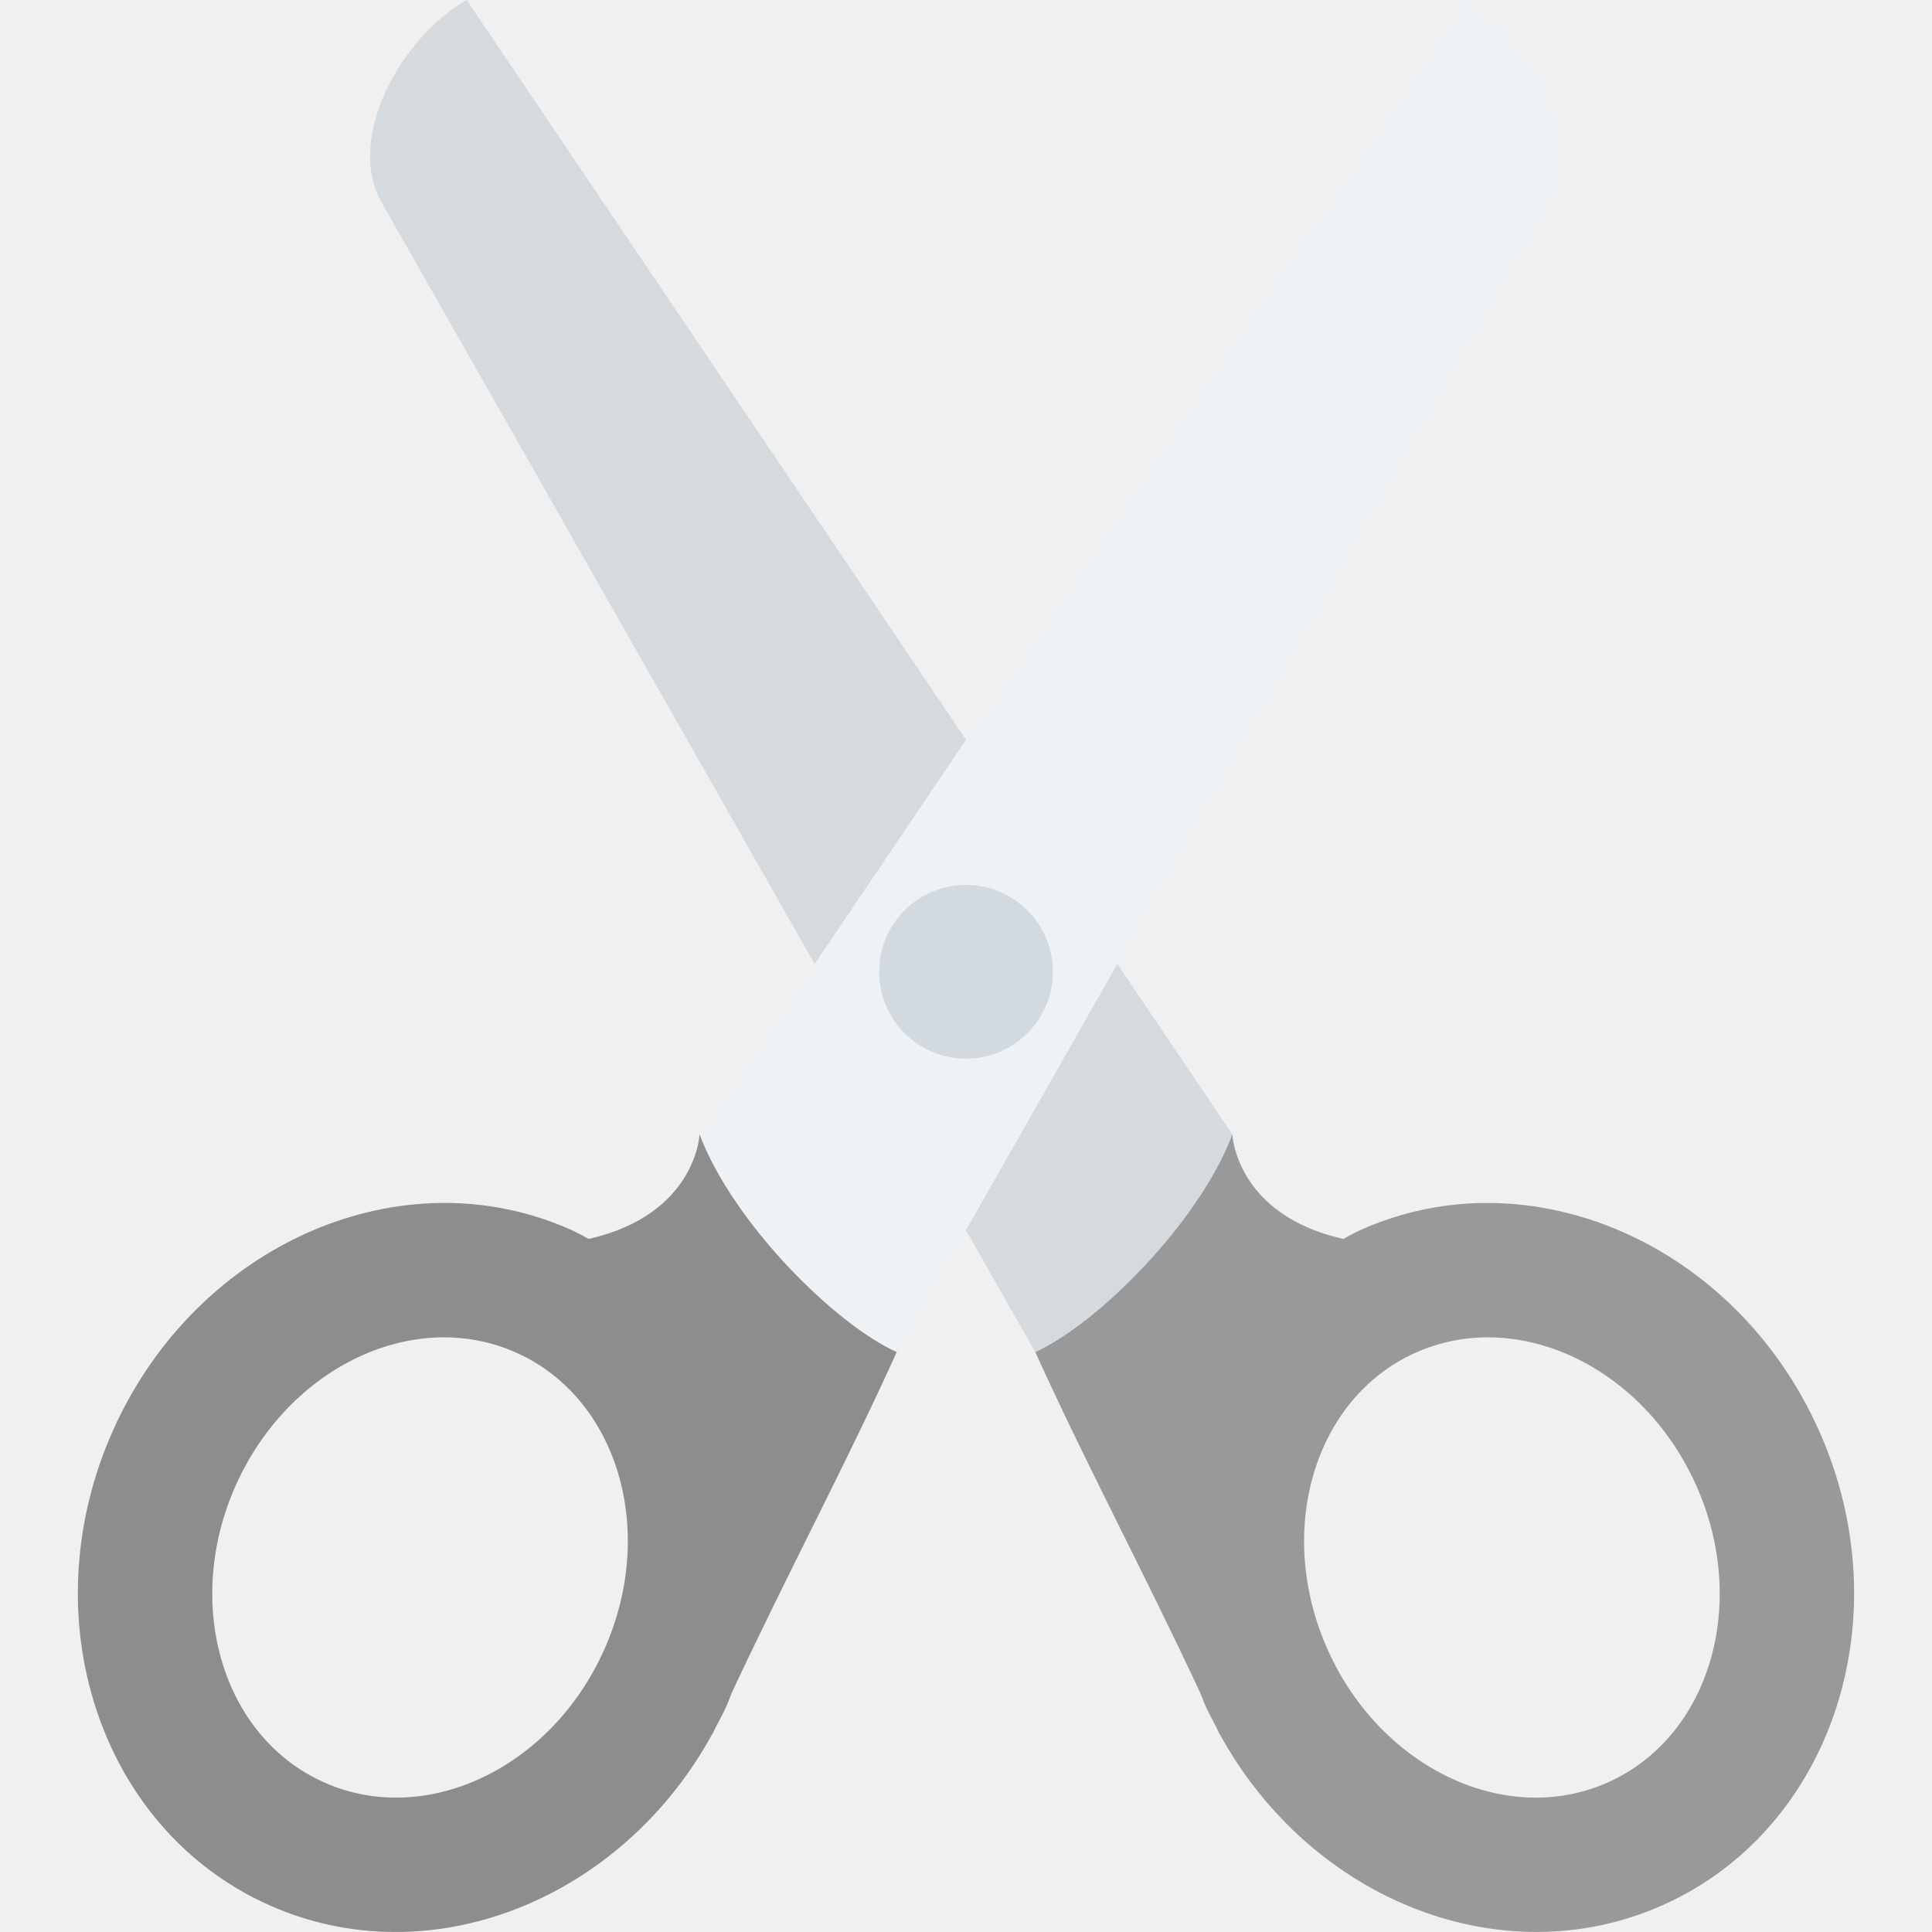
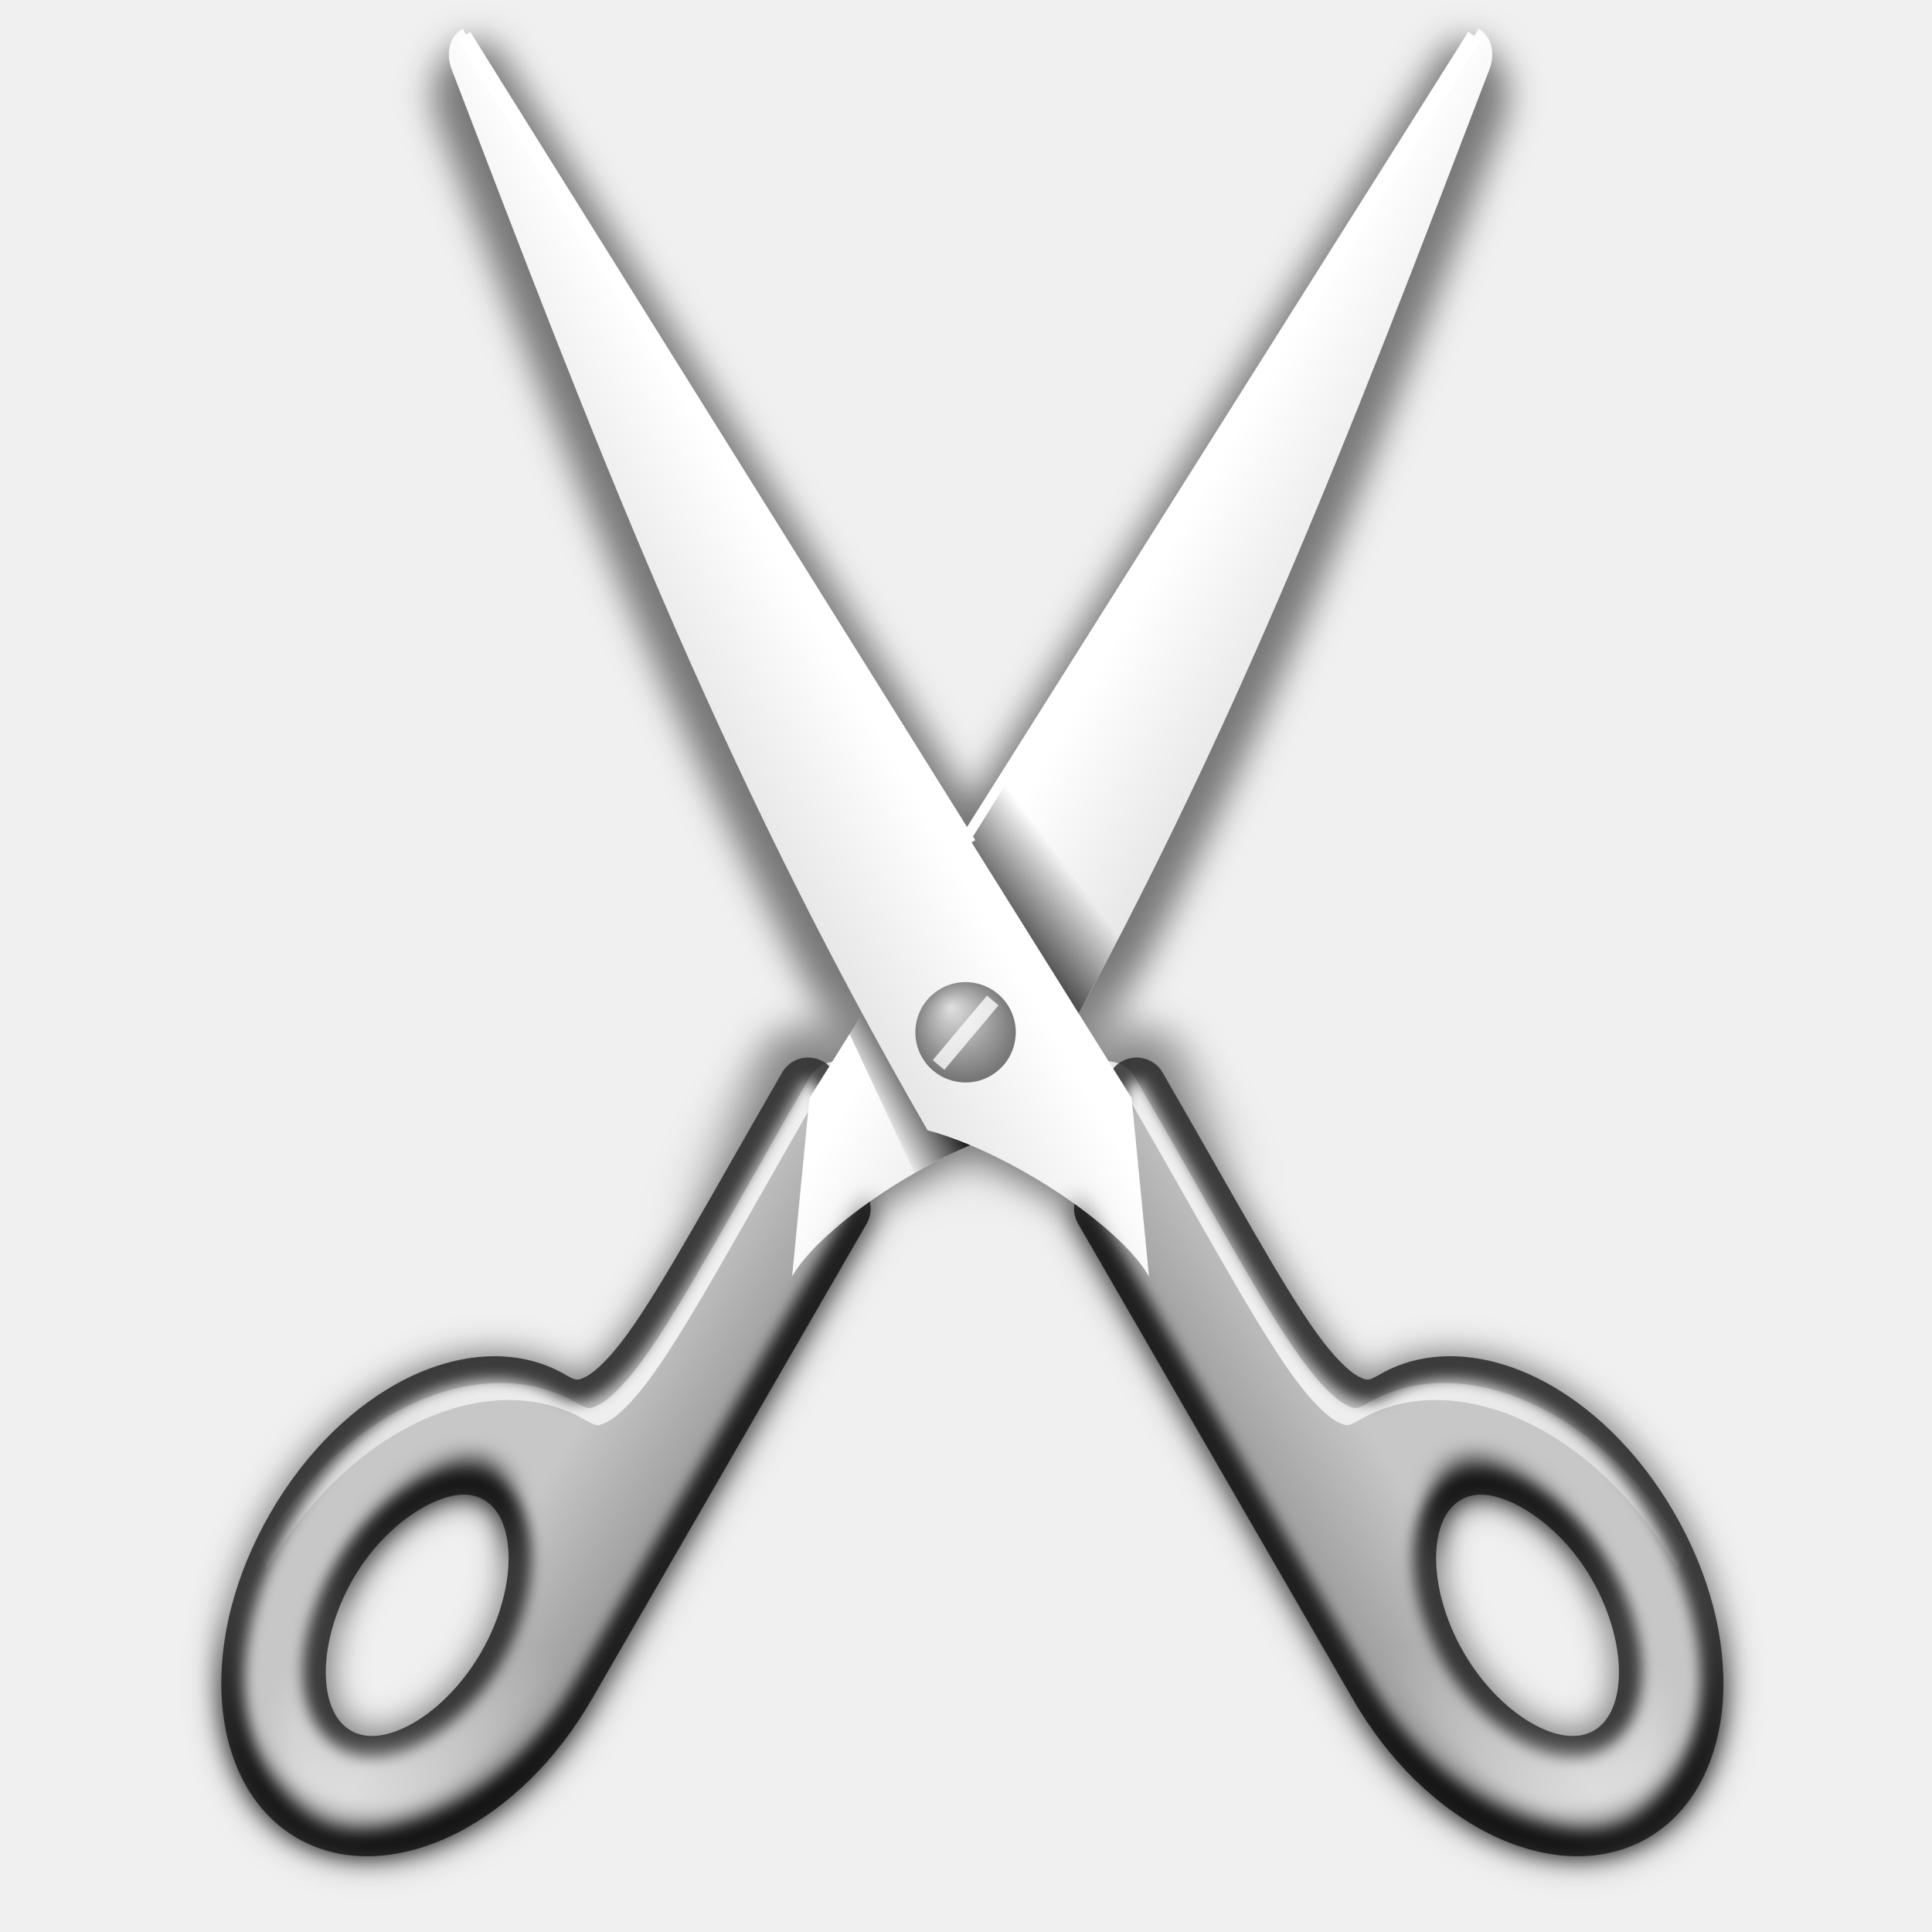
- <svg xmlns="http://www.w3.org/2000/svg" viewBox="0 0 64 64" id="Scissors--Streamline-Twemoji" height="64" width="64" version="1.1" xml:space="preserve">
-   <defs id="defs5" />
-   <path fill="#dd2e44" d="m 34.199,44.575 c 1.695,3.772 3.691,7.492 5.575,11.534 0.052,0.125 0.094,0.254 0.151,0.38 0.118,0.262 0.252,0.51 0.383,0.761 l 0.096,0.204 0.004,-0.005 c 3.018,5.509 9.384,8.037 14.695,5.651 5.612,-2.519 7.915,-9.566 5.141,-15.738 -2.773,-6.174 -9.57,-9.133 -15.182,-6.613 -0.195,0.087 -0.378,0.193 -0.564,0.293 -3.565,-0.807 -3.674,-3.458 -3.674,-3.458 0,0 -8.508,2.802 -6.625,6.992 z m 21.981,4.61 c 1.765,3.93 0.464,8.341 -2.902,9.852 -3.364,1.515 -7.525,-0.446 -9.29,-4.374 -1.765,-3.928 -0.466,-8.339 2.898,-9.85 3.368,-1.513 7.53,0.444 9.293,4.372 z" stroke-width="1.814" id="path1" style="fill:#999999;fill-opacity:1" />
-   <path fill="#99aab5" d="M 15.458,2.935605e-7 C 13.315,1.211 11.428,4.558 12.641,6.703 L 34.295,44.789 c 2.032,-0.914 5.413,-4.262 6.53,-7.208 z" stroke-width="1.814" id="path2" style="fill:#d4dade;fill-opacity:1" />
-   <path fill="#dd2e44" d="M 8.895,63.101 C 14.205,65.487 20.572,62.959 23.59,57.45 l 0.005,0.006 0.098,-0.206 c 0.131,-0.249 0.267,-0.497 0.383,-0.759 0.055,-0.125 0.098,-0.253 0.149,-0.38 1.885,-4.042 3.882,-7.762 5.575,-11.534 1.881,-4.19 -6.627,-6.994 -6.627,-6.994 0,0 -0.109,2.651 -3.672,3.458 -0.188,-0.1 -0.368,-0.204 -0.566,-0.293 C 13.326,38.228 6.531,41.187 3.754,47.361 0.981,53.533 3.284,60.581 8.895,63.101 Z M 7.819,49.185 c 1.767,-3.928 5.925,-5.885 9.293,-4.372 3.364,1.511 4.663,5.922 2.896,9.85 -1.761,3.928 -5.922,5.887 -9.288,4.374 C 7.354,57.526 6.055,53.115 7.819,49.185 Z" stroke-width="1.814" id="path3" style="fill:#8d8d8d;fill-opacity:1" />
-   <path fill="#ccd6dd" d="M 48.541,2.935605e-7 C 50.684,1.211 52.571,4.558 51.358,6.703 L 29.704,44.789 c -2.032,-0.914 -5.413,-4.262 -6.53,-7.208 z" stroke-width="1.814" id="path4" style="fill:#eff2f5;fill-opacity:1" />
-   <path fill="#99aab5" d="m 29.121,32.192 c 0,-1.59 1.292,-2.878 2.878,-2.878 1.59,0 2.878,1.288 2.878,2.878 0,1.59 -1.288,2.878 -2.878,2.878 -1.588,0 -2.878,-1.288 -2.878,-2.878 z" stroke-width="1.814" id="path5" style="fill:#d3dadf;fill-opacity:1" />
+ <svg xmlns="http://www.w3.org/2000/svg" xmlns:xlink="http://www.w3.org/1999/xlink" width="128" height="128" id="svg2" version="1.0" xml:space="preserve">
+   <defs id="defs4">
+     <linearGradient id="linearGradient6">
+       <stop style="stop-color:#c7c7c7;stop-opacity:1;" offset="0" id="stop5" />
+       <stop style="stop-color:#999999;stop-opacity:1;" offset="1" id="stop6" />
+     </linearGradient>
+     <linearGradient id="linearGradient4">
+       <stop style="stop-color:#c7c7c7;stop-opacity:1;" offset="0" id="stop3" />
+       <stop style="stop-color:#999999;stop-opacity:1;" offset="1" id="stop4" />
+     </linearGradient>
+     <linearGradient id="linearGradient4792">
+       <stop style="stop-color:#000000;stop-opacity:1;" offset="0" id="stop4794" />
+       <stop style="stop-color:#000000;stop-opacity:0;" offset="1" id="stop4796" />
+     </linearGradient>
+     <linearGradient id="linearGradient4758">
+       <stop style="stop-color:#ffffff;stop-opacity:1;" offset="0" id="stop4760" />
+       <stop style="stop-color:#ffffff;stop-opacity:0;" offset="1" id="stop4762" />
+     </linearGradient>
+     <linearGradient id="linearGradient4722">
+       <stop style="stop-color:#dfdfdf;stop-opacity:1" offset="0" id="stop4724" />
+       <stop style="stop-color:#606060;stop-opacity:1" offset="1" id="stop4726" />
+     </linearGradient>
+     <linearGradient id="linearGradient4635">
+       <stop style="stop-color:#ffffff;stop-opacity:1;" offset="0" id="stop4637" />
+       <stop style="stop-color:#ffffff;stop-opacity:0;" offset="1" id="stop4639" />
+     </linearGradient>
+     <linearGradient id="linearGradient4618">
+       <stop style="stop-color:#ffffff;stop-opacity:1;" offset="0" id="stop4620" />
+       <stop style="stop-color:#ffffff;stop-opacity:0;" offset="1" id="stop4622" />
+     </linearGradient>
+     <linearGradient id="linearGradient4488">
+       <stop style="stop-color:#ffffff;stop-opacity:1;" offset="0" id="stop4490" />
+       <stop style="stop-color:#ffffff;stop-opacity:0;" offset="1" id="stop4492" />
+     </linearGradient>
+     <linearGradient id="linearGradient4445">
+       <stop style="stop-color:#606060;stop-opacity:1" offset="0" id="stop4447" />
+       <stop style="stop-color:#343434;stop-opacity:1" offset="1" id="stop4449" />
+     </linearGradient>
+     <linearGradient id="linearGradient4253">
+       <stop style="stop-color:#000000;stop-opacity:1;" offset="0" id="stop4255" />
+       <stop style="stop-color:#000000;stop-opacity:0;" offset="1" id="stop4257" />
+     </linearGradient>
+     <linearGradient id="linearGradient3792">
+       <stop id="stop3794" offset="0" style="stop-color:#ffffff;stop-opacity:1" />
+       <stop id="stop3796" offset="1" style="stop-color:#e7e7e7;stop-opacity:1" />
+     </linearGradient>
+     <linearGradient id="linearGradient3631">
+       <stop style="stop-color:#000000;stop-opacity:1;" offset="0" id="stop3633" />
+       <stop style="stop-color:#000000;stop-opacity:0;" offset="1" id="stop3635" />
+     </linearGradient>
+     <linearGradient id="linearGradient3475">
+       <stop style="stop-color:#eeeeee;stop-opacity:1;" offset="0" id="stop3477" />
+       <stop style="stop-color:#cbcbcb;stop-opacity:1" offset="1" id="stop3479" />
+     </linearGradient>
+     <linearGradient id="linearGradient3467">
+       <stop style="stop-color:#e8e8e8;stop-opacity:1" offset="0" id="stop3469" />
+       <stop style="stop-color:#888888;stop-opacity:0.537" offset="1" id="stop3471" />
+     </linearGradient>
+     <linearGradient id="linearGradient3176">
+       <stop id="stop3178" offset="0" style="stop-color:#323232;stop-opacity:1;" />
+       <stop id="stop3180" offset="1" style="stop-color:#000000;stop-opacity:1" />
+     </linearGradient>
+     <linearGradient xlink:href="#linearGradient3176" id="linearGradient3516" gradientUnits="userSpaceOnUse" gradientTransform="matrix(0.7547529,-0.4357568,0.4357568,0.7547529,-12.31564,39.88044)" x1="63.246" y1="107.239" x2="58.32" y2="107.511" />
+     <linearGradient xlink:href="#linearGradient3176" id="linearGradient3518" gradientUnits="userSpaceOnUse" gradientTransform="matrix(0.7547529,-0.4357568,0.4357568,0.7547529,-12.31564,39.00893)" x1="69.501" y1="109.568" x2="56.484" y2="117.85" />
+     <linearGradient xlink:href="#linearGradient3176" id="linearGradient3520" gradientUnits="userSpaceOnUse" gradientTransform="translate(-0.5000017,0.8660252)" x1="63.246" y1="107.239" x2="58.32" y2="107.511" />
+     <linearGradient xlink:href="#linearGradient3176" id="linearGradient3522" gradientUnits="userSpaceOnUse" x1="69.501" y1="109.568" x2="56.484" y2="117.85" />
+     <linearGradient xlink:href="#linearGradient3475" id="linearGradient3524" gradientUnits="userSpaceOnUse" x1="62.646" y1="53.751" x2="52.067" y2="53.751" />
+     <linearGradient xlink:href="#linearGradient3176" id="linearGradient3526" gradientUnits="userSpaceOnUse" gradientTransform="translate(-0.5000017,0.8660252)" x1="63.246" y1="107.239" x2="58.32" y2="107.511" />
+     <linearGradient xlink:href="#linearGradient3467" id="linearGradient3530" gradientUnits="userSpaceOnUse" x1="63.554" y1="16.057" x2="63.554" y2="63.136" />
+     <linearGradient xlink:href="#linearGradient3467" id="linearGradient3609" gradientUnits="userSpaceOnUse" x1="63.554" y1="16.057" x2="63.554" y2="63.136" gradientTransform="matrix(0.8715135,3.655296e-8,-3.655296e-8,0.8715135,8.247691,8.479598)" />
+     <linearGradient xlink:href="#linearGradient3176" id="linearGradient3614" gradientUnits="userSpaceOnUse" gradientTransform="matrix(0.7547529,-0.4357568,0.4357568,0.7547529,-12.31564,39.88044)" x1="63.246" y1="107.239" x2="58.32" y2="107.511" />
+     <linearGradient xlink:href="#linearGradient3792" id="linearGradient3617" gradientUnits="userSpaceOnUse" x1="62.646" y1="53.751" x2="52.067" y2="53.751" gradientTransform="matrix(0.8513047,-0.4911732,0.4915009,0.850737,-22.13828,32.36393)" />
+     <linearGradient xlink:href="#linearGradient3176" id="linearGradient3625" gradientUnits="userSpaceOnUse" gradientTransform="matrix(0.7547529,-0.4357568,0.4357568,0.7547529,-12.31564,39.88044)" x1="63.246" y1="107.239" x2="58.32" y2="107.511" />
+     <linearGradient xlink:href="#linearGradient3176" id="linearGradient3627" gradientUnits="userSpaceOnUse" gradientTransform="matrix(0.7547529,-0.4357568,0.4357568,0.7547529,-12.31564,39.00893)" x1="69.501" y1="109.568" x2="56.484" y2="117.85" />
+     <linearGradient xlink:href="#linearGradient3631" id="linearGradient3637" x1="61.912" y1="72.457" x2="59.719" y2="73.71" gradientUnits="userSpaceOnUse" gradientTransform="matrix(1.854143,0,0,1.852906,-52.13864,-62.02577)" />
+     <linearGradient xlink:href="#linearGradient3631" id="linearGradient3641" gradientUnits="userSpaceOnUse" gradientTransform="matrix(-5.004989,0.680543,-0.6885831,-4.946551,418.0889,395.1562)" x1="61.912" y1="72.457" x2="59.719" y2="73.71" />
+     <linearGradient xlink:href="#linearGradient3467" id="linearGradient3644" gradientUnits="userSpaceOnUse" x1="63.554" y1="16.057" x2="63.554" y2="63.136" gradientTransform="matrix(-0.8715135,3.655296e-8,3.655296e-8,0.8715135,120.3937,8.479598)" />
+     <linearGradient xlink:href="#linearGradient3176" id="linearGradient3649" gradientUnits="userSpaceOnUse" gradientTransform="matrix(-0.7547529,-0.4357568,-0.4357568,0.7547529,140.957,39.88044)" x1="63.246" y1="107.239" x2="58.32" y2="107.511" />
+     <linearGradient xlink:href="#linearGradient3475" id="linearGradient3652" gradientUnits="userSpaceOnUse" x1="62.646" y1="53.751" x2="52.067" y2="53.751" gradientTransform="matrix(-0.7547529,-0.4357568,-0.4357568,0.7547529,140.957,39.00893)" />
+     <linearGradient xlink:href="#linearGradient3176" id="linearGradient3655" gradientUnits="userSpaceOnUse" gradientTransform="matrix(-0.7547529,-0.4357568,-0.4357568,0.7547529,140.957,38.38044)" x1="63.246" y1="107.239" x2="58.32" y2="107.511" />
+     <linearGradient xlink:href="#linearGradient3176" id="linearGradient3657" gradientUnits="userSpaceOnUse" x1="69.501" y1="109.568" x2="56.484" y2="117.85" gradientTransform="matrix(-0.7547529,-0.4357568,-0.4357568,0.7547529,140.957,37.50893)" />
+     <linearGradient xlink:href="#linearGradient3176" id="linearGradient3669" gradientUnits="userSpaceOnUse" gradientTransform="matrix(0.7547529,-0.4357568,0.4357568,0.7547529,-12.31564,39.88044)" x1="63.246" y1="107.239" x2="58.32" y2="107.511" />
+     <linearGradient xlink:href="#linearGradient3176" id="linearGradient3671" gradientUnits="userSpaceOnUse" gradientTransform="matrix(0.7547529,-0.4357568,0.4357568,0.7547529,-12.31564,39.00893)" x1="69.501" y1="109.568" x2="56.484" y2="117.85" />
+     <linearGradient xlink:href="#linearGradient3792" id="linearGradient3802" gradientUnits="userSpaceOnUse" gradientTransform="matrix(-0.8513047,-0.4911732,-0.4915009,0.850737,150.7417,32.36393)" x1="62.646" y1="53.751" x2="52.067" y2="53.751" />
+     <linearGradient xlink:href="#linearGradient3176" id="linearGradient3838" gradientUnits="userSpaceOnUse" gradientTransform="matrix(-0.7547529,-0.4357568,-0.4357568,0.7547529,140.957,40.88044)" x1="63.246" y1="107.239" x2="58.32" y2="107.511" />
+     <linearGradient xlink:href="#linearGradient3176" id="linearGradient3847" gradientUnits="userSpaceOnUse" gradientTransform="matrix(0.7547529,-0.4357568,0.4357568,0.7547529,-12.01305,38.38044)" x1="63.246" y1="107.239" x2="58.32" y2="107.511" />
+     <linearGradient xlink:href="#linearGradient3176" id="linearGradient3849" gradientUnits="userSpaceOnUse" gradientTransform="matrix(0.7547529,-0.4357568,0.4357568,0.7547529,-12.01305,37.50893)" x1="69.501" y1="109.568" x2="56.484" y2="117.85" />
+     <linearGradient xlink:href="#linearGradient3176" id="linearGradient3881" gradientUnits="userSpaceOnUse" gradientTransform="matrix(-0.7547529,-0.4357568,-0.4357568,0.7547529,140.957,37.50893)" x1="69.501" y1="109.568" x2="56.484" y2="117.85" />
+     <linearGradient xlink:href="#linearGradient3176" id="linearGradient3887" gradientUnits="userSpaceOnUse" gradientTransform="matrix(0.7547529,-0.4357568,0.4357568,0.7547529,-12.01305,37.50893)" x1="69.501" y1="109.568" x2="56.484" y2="117.85" />
+     <linearGradient xlink:href="#linearGradient3176" id="linearGradient4006" gradientUnits="userSpaceOnUse" gradientTransform="matrix(-0.8513047,-0.4911732,-0.4915009,0.850737,150.7417,33.34628)" x1="63.246" y1="107.239" x2="58.32" y2="107.511" />
+     <linearGradient xlink:href="#linearGradient3176" id="linearGradient4085" gradientUnits="userSpaceOnUse" gradientTransform="matrix(-0.8513047,-0.4911732,-0.4915009,0.850737,149.2417,36.34628)" x1="63.246" y1="107.239" x2="58.32" y2="107.511" />
+     <linearGradient xlink:href="#linearGradient3176" id="linearGradient4087" gradientUnits="userSpaceOnUse" gradientTransform="matrix(-0.8513047,-0.4911732,-0.4915009,0.850737,150.7417,33.34628)" x1="63.246" y1="107.239" x2="58.32" y2="107.511" />
+     <linearGradient xlink:href="#linearGradient3792" id="linearGradient4250" gradientUnits="userSpaceOnUse" gradientTransform="matrix(-0.8513047,-0.4911732,-0.4915009,0.850737,150.7417,32.36393)" x1="62.646" y1="53.751" x2="52.067" y2="53.751" />
+     <linearGradient xlink:href="#linearGradient4253" id="linearGradient4259" x1="65.415" y1="63.219" x2="71.567" y2="58.625" gradientUnits="userSpaceOnUse" />
+     <linearGradient xlink:href="#linearGradient4" id="linearGradient4443" gradientUnits="userSpaceOnUse" gradientTransform="matrix(0.8513046,-0.4911732,0.4915009,0.850737,-21.79698,30.67317)" x1="66.411" y1="111.097" x2="56.771" y2="111.404" />
+     <clipPath clipPathUnits="userSpaceOnUse" id="clipPath4455">
+       <path style="fill:#343434;fill-opacity:1;fill-rule:evenodd;stroke:none;stroke-width:6;stroke-linecap:round;stroke-linejoin:round;stroke-miterlimit:4;stroke-dasharray:none;stroke-opacity:1" d="M 75.188,70.062 C 74.331,70.113 73.602,70.704 73.375,71.531 L 71.219,79.594 C 71.092,80.103 71.171,80.642 71.438,81.094 L 89.625,112.562 C 91.973,116.626 95.168,119.724 98.625,121.469 C 102.082,123.213 105.974,123.618 109.156,121.781 C 112.339,119.945 113.935,116.367 114.156,112.5 C 114.377,108.633 113.286,104.315 110.938,100.25 C 108.589,96.185 105.396,93.08 101.938,91.344 C 98.479,89.607 94.586,89.228 91.406,91.062 C 90.654,91.496 90.578,91.481 90,91.188 C 89.422,90.894 88.43,89.981 87.25,88.344 C 84.89,85.069 81.724,79.186 77.031,71.062 C 76.655,70.408 75.942,70.021 75.188,70.062 z M 97.938,99.031 C 99.848,98.9 103.294,100.883 105.438,104.594 C 106.757,106.878 107.33,109.268 107.25,111.125 C 107.17,112.982 106.502,114.132 105.594,114.656 C 104.686,115.18 103.399,115.173 101.75,114.312 C 100.101,113.452 98.289,111.754 96.969,109.469 C 95.649,107.184 95.076,104.764 95.156,102.906 C 95.236,101.049 95.873,99.899 96.781,99.375 C 97.155,99.16 97.521,99.06 97.938,99.031 z " id="path4457" />
+     </clipPath>
+     <filter id="filter4475" x="-0.061" y="-0.05" width="1.123" height="1.1">
+       <feGaussianBlur stdDeviation="0.475" id="feGaussianBlur4477" />
+     </filter>
+     <linearGradient xlink:href="#linearGradient4488" id="linearGradient4494" x1="100.238" y1="84.953" x2="115.333" y2="111.099" gradientUnits="userSpaceOnUse" gradientTransform="matrix(1.130427,0,0,1.130427,-12.1558,-11.99627)" />
+     <linearGradient xlink:href="#linearGradient6" id="linearGradient4572" gradientUnits="userSpaceOnUse" gradientTransform="matrix(-0.8513046,-0.4911732,-0.4915009,0.850737,150.6408,30.67317)" x1="66.411" y1="111.097" x2="56.771" y2="111.404" />
+     <linearGradient xlink:href="#linearGradient4488" id="linearGradient4574" gradientUnits="userSpaceOnUse" gradientTransform="matrix(-1.130427,0,0,1.130427,140.9996,-11.99627)" x1="100.238" y1="84.953" x2="115.333" y2="111.099" />
+     <linearGradient xlink:href="#linearGradient4618" id="linearGradient4624" x1="39.662" y1="99.395" x2="32.562" y2="108.582" gradientUnits="userSpaceOnUse" gradientTransform="matrix(-0.7874752,0.1143529,-0.1388531,-0.6485276,62.31513,175.5722)" />
+     <linearGradient xlink:href="#linearGradient4445" id="linearGradient4630" gradientUnits="userSpaceOnUse" gradientTransform="matrix(-0.8513046,-0.4911732,-0.4915009,0.850737,150.1408,34.17317)" x1="66.411" y1="111.097" x2="56.771" y2="111.404" />
+     <linearGradient xlink:href="#linearGradient4445" id="linearGradient4632" gradientUnits="userSpaceOnUse" gradientTransform="matrix(-0.8513046,-0.4911732,-0.4915009,0.850737,150.6408,30.67317)" x1="66.411" y1="111.097" x2="56.771" y2="111.404" />
+     <linearGradient xlink:href="#linearGradient4635" id="linearGradient4641" x1="24.636" y1="118.537" x2="24.636" y2="110.801" gradientUnits="userSpaceOnUse" />
+     <filter id="filter4691" x="-0.083" y="-0.083" width="1.166" height="1.167">
+       <feGaussianBlur stdDeviation="0.419" id="feGaussianBlur4693" />
+     </filter>
+     <linearGradient xlink:href="#linearGradient4635" id="linearGradient4701" gradientUnits="userSpaceOnUse" x1="24.636" y1="118.537" x2="24.636" y2="110.801" />
+     <filter id="filter4711" x="-0.04" y="-0.039" width="1.08" height="1.079">
+       <feGaussianBlur stdDeviation="0.716" id="feGaussianBlur4713" />
+     </filter>
+     <filter id="filter4715" x="-0.04" y="-0.039" width="1.08" height="1.079">
+       <feGaussianBlur stdDeviation="0.716" id="feGaussianBlur4717" />
+     </filter>
+     <radialGradient xlink:href="#linearGradient4722" id="radialGradient4728" cx="66" cy="54" fx="66.496" fy="53.141" r="2" gradientUnits="userSpaceOnUse" gradientTransform="matrix(1.03155,-0.5959631,0.5955656,1.030862,-34.24285,37.66703)" />
+     <linearGradient xlink:href="#linearGradient4758" id="linearGradient4764" x1="51.62" y1="81.644" x2="46.564" y2="99.976" gradientUnits="userSpaceOnUse" gradientTransform="translate(3.132137,-2.50571)" />
+     <linearGradient xlink:href="#linearGradient4792" id="linearGradient4798" x1="64.469" y1="67.045" x2="65.411" y2="80.971" gradientUnits="userSpaceOnUse" />
+     <filter id="filter4821" x="-0.047" y="-0.039" width="1.093" height="1.079">
+       <feGaussianBlur stdDeviation="0.987" id="feGaussianBlur4823" />
+     </filter>
+   </defs>
+   <g id="layer1">
+     <g id="g3690">
+       <path style="opacity:0.5;fill:#000000;fill-opacity:1;fill-rule:evenodd;stroke:url(#linearGradient4798);stroke-width:3.548;stroke-linecap:round;stroke-linejoin:round;stroke-miterlimit:4;stroke-dasharray:none;stroke-opacity:1;filter:url(#filter4821)" d="M 35.281,14.469 C 34.326,15.02 34.451,16.185 34.688,16.781 C 41.825,35.392 48.223,52.348 58.156,70.75 L 56.625,73.219 C 56.245,72.548 55.487,72.144 54.688,72.219 C 54.034,72.276 53.45,72.649 53.125,73.219 C 48.962,80.429 46.167,85.651 44.094,88.531 C 43.057,89.971 42.204,90.77 41.75,91 C 41.296,91.23 41.307,91.264 40.688,90.906 C 37.787,89.232 34.27,89.592 31.156,91.156 C 28.043,92.721 25.165,95.484 23.062,99.125 C 20.96,102.766 19.988,106.642 20.188,110.125 C 20.387,113.608 21.847,116.855 24.75,118.531 C 27.653,120.207 31.2,119.822 34.312,118.25 C 37.425,116.678 40.273,113.921 42.375,110.281 L 58.5,82.344 C 58.675,82.048 58.773,81.713 58.781,81.375 C 60.494,80.174 62.436,79.043 64.312,78.25 C 66.302,79.091 68.395,80.31 70.188,81.594 C 70.217,81.859 70.304,82.107 70.438,82.344 L 86.562,110.281 C 88.664,113.921 91.544,116.678 94.656,118.25 C 97.768,119.822 101.285,120.207 104.188,118.531 C 107.09,116.855 108.551,113.608 108.75,110.125 C 108.949,106.642 107.977,102.766 105.875,99.125 C 103.773,95.484 100.895,92.721 97.781,91.156 C 94.668,89.592 91.15,89.232 88.25,90.906 C 87.631,91.264 87.641,91.23 87.188,91 C 86.734,90.77 85.881,89.971 84.844,88.531 C 82.77,85.651 79.975,80.429 75.812,73.219 C 75.436,72.564 74.723,72.177 73.969,72.219 C 73.179,72.268 72.495,72.773 72.219,73.5 L 70.5,70.75 C 80.433,52.348 86.831,35.392 93.969,16.781 C 94.205,16.185 94.33,15.02 93.375,14.469 L 64.312,60.875 L 35.281,14.469 z M 34.781,98.375 C 35.116,98.398 35.384,98.481 35.688,98.656 C 36.409,99.073 36.962,100.029 37.031,101.625 C 37.1,103.221 36.619,105.288 35.469,107.281 C 34.318,109.275 32.76,110.761 31.344,111.5 C 29.928,112.239 28.846,112.229 28.125,111.812 C 27.404,111.396 26.85,110.471 26.781,108.875 C 26.712,107.279 27.193,105.18 28.344,103.188 C 30.213,99.95 33.225,98.268 34.781,98.375 z M 94.156,98.375 C 95.713,98.268 98.725,99.95 100.594,103.188 C 101.744,105.18 102.225,107.279 102.156,108.875 C 102.087,110.471 101.565,111.396 100.844,111.812 C 100.123,112.229 99.041,112.239 97.625,111.5 C 96.209,110.761 94.651,109.275 93.5,107.281 C 92.349,105.288 91.837,103.221 91.906,101.625 C 91.975,100.029 92.529,99.073 93.25,98.656 C 93.553,98.481 93.821,98.398 94.156,98.375 z " id="path3483" transform="matrix(1.127925,0,0,1.127173,-8.247165,-11.60587)" />
+       <path id="path4566" d="M 53.656,70.062 C 54.513,70.113 55.242,70.704 55.469,71.531 L 57.625,79.594 C 57.752,80.103 57.673,80.642 57.406,81.094 L 39.219,112.562 C 36.871,116.626 33.676,119.724 30.219,121.469 C 26.762,123.213 22.87,123.618 19.688,121.781 C 16.505,119.945 14.909,116.367 14.688,112.5 C 14.466,108.633 15.558,104.315 17.906,100.25 C 20.255,96.185 23.448,93.08 26.906,91.344 C 30.365,89.607 34.258,89.228 37.438,91.062 C 38.19,91.496 38.266,91.481 38.844,91.188 C 39.422,90.894 40.414,89.981 41.594,88.344 C 43.954,85.069 47.12,79.186 51.813,71.062 C 52.189,70.408 52.902,70.021 53.656,70.062 z M 30.906,99.031 C 28.996,98.9 25.55,100.883 23.406,104.594 C 22.087,106.878 21.514,109.268 21.594,111.125 C 21.674,112.982 22.342,114.132 23.25,114.656 C 24.158,115.18 25.444,115.173 27.094,114.312 C 28.743,113.452 30.555,111.754 31.875,109.469 C 33.195,107.184 33.768,104.764 33.688,102.906 C 33.607,101.049 32.97,99.899 32.063,99.375 C 31.689,99.16 31.323,99.06 30.906,99.031 z " style="fill:url(#linearGradient4572);fill-opacity:1;fill-rule:evenodd;stroke:none;stroke-width:4;stroke-linecap:round;stroke-linejoin:round;stroke-miterlimit:4;stroke-dasharray:none;stroke-opacity:1" />
+       <path id="path4568" d="M 55.652,70.313 C 56.575,70.367 57.351,71.011 57.595,71.903 L 57.666,72.185 C 57.294,71.76 56.807,71.478 56.218,71.443 C 55.405,71.399 54.61,71.798 54.204,72.503 C 49.15,81.252 45.759,87.592 43.218,91.12 C 41.947,92.884 40.873,93.877 40.25,94.193 C 39.628,94.509 39.541,94.519 38.731,94.052 C 35.306,92.076 31.116,92.5 27.392,94.37 C 23.667,96.24 20.242,99.565 17.712,103.943 L 17.147,102.813 C 19.677,98.435 23.102,95.11 26.827,93.239 C 30.551,91.369 34.741,90.945 38.166,92.921 C 38.976,93.389 39.063,93.378 39.685,93.063 C 40.308,92.747 41.382,91.753 42.653,89.989 C 45.194,86.462 48.584,80.122 53.639,71.373 C 54.044,70.668 54.84,70.268 55.652,70.313 z " style="opacity:0.772;fill:url(#linearGradient4574);fill-opacity:1;fill-rule:evenodd;stroke:none;stroke-width:4;stroke-linecap:round;stroke-linejoin:round;stroke-miterlimit:4;stroke-dasharray:none;stroke-opacity:1" />
+       <path clip-path="url(#clipPath4455)" style="opacity:0.703;fill:none;fill-opacity:1;fill-rule:evenodd;stroke:#000000;stroke-width:3;stroke-linecap:round;stroke-linejoin:round;stroke-miterlimit:4;stroke-dasharray:none;stroke-opacity:1;filter:url(#filter4475)" d="M 75.188,70.062 C 74.331,70.113 73.602,70.704 73.375,71.531 L 71.219,79.594 C 71.092,80.103 71.171,80.642 71.438,81.094 L 89.625,112.562 C 91.973,116.626 95.168,119.724 98.625,121.469 C 102.082,123.213 105.974,123.618 109.156,121.781 C 112.339,119.945 113.935,116.367 114.156,112.5 C 114.377,108.633 113.286,104.315 110.938,100.25 C 108.589,96.185 105.396,93.08 101.938,91.344 C 98.479,89.607 94.586,89.228 91.406,91.062 C 90.654,91.496 90.578,91.481 90,91.188 C 89.422,90.894 88.43,89.981 87.25,88.344 C 84.89,85.069 81.724,79.186 77.031,71.062 C 76.655,70.408 75.942,70.021 75.188,70.062 z M 97.938,99.031 C 99.848,98.9 103.294,100.883 105.438,104.594 C 106.757,106.878 107.33,109.268 107.25,111.125 C 107.17,112.982 106.502,114.132 105.594,114.656 C 104.686,115.18 103.399,115.173 101.75,114.312 C 100.101,113.452 98.289,111.754 96.969,109.469 C 95.649,107.184 95.076,104.764 95.156,102.906 C 95.236,101.049 95.873,99.899 96.781,99.375 C 97.155,99.16 97.521,99.06 97.938,99.031 z " id="path4570" transform="matrix(-1,0,0,1,128.8438,0)" />
+       <path style="fill:url(#linearGradient4443);fill-opacity:1.0;fill-rule:evenodd;stroke:none;stroke-width:4;stroke-linecap:round;stroke-linejoin:round;stroke-miterlimit:4;stroke-dasharray:none;stroke-opacity:1" d="M 75.188,70.062 C 74.331,70.113 73.602,70.704 73.375,71.531 L 71.219,79.594 C 71.092,80.103 71.171,80.642 71.438,81.094 L 89.625,112.562 C 91.973,116.626 95.168,119.724 98.625,121.469 C 102.082,123.213 105.974,123.618 109.156,121.781 C 112.339,119.945 113.935,116.367 114.156,112.5 C 114.377,108.633 113.286,104.315 110.938,100.25 C 108.589,96.185 105.396,93.08 101.938,91.344 C 98.479,89.607 94.586,89.228 91.406,91.062 C 90.654,91.496 90.578,91.481 90,91.188 C 89.422,90.894 88.43,89.981 87.25,88.344 C 84.89,85.069 81.724,79.186 77.031,71.062 C 76.655,70.408 75.942,70.021 75.188,70.062 z M 97.938,99.031 C 99.848,98.9 103.294,100.883 105.438,104.594 C 106.757,106.878 107.33,109.268 107.25,111.125 C 107.17,112.982 106.502,114.132 105.594,114.656 C 104.686,115.18 103.399,115.173 101.75,114.312 C 100.101,113.452 98.289,111.754 96.969,109.469 C 95.649,107.184 95.076,104.764 95.156,102.906 C 95.236,101.049 95.873,99.899 96.781,99.375 C 97.155,99.16 97.521,99.06 97.938,99.031 z " id="path3845" />
+       <path style="opacity:0.772;fill:url(#linearGradient4494);fill-opacity:1;fill-rule:evenodd;stroke:none;stroke-width:4;stroke-linecap:round;stroke-linejoin:round;stroke-miterlimit:4;stroke-dasharray:none;stroke-opacity:1" d="M 73.191,70.313 C 72.269,70.367 71.492,71.011 71.248,71.903 L 71.178,72.185 C 71.55,71.76 72.037,71.478 72.626,71.443 C 73.438,71.399 74.234,71.798 74.64,72.503 C 79.694,81.252 83.085,87.592 85.626,91.12 C 86.897,92.884 87.971,93.877 88.593,94.193 C 89.216,94.509 89.302,94.519 90.112,94.052 C 93.537,92.076 97.727,92.5 101.452,94.37 C 105.177,96.24 108.602,99.565 111.131,103.943 L 111.697,102.813 C 109.167,98.435 105.742,95.11 102.017,93.239 C 98.293,91.369 94.103,90.945 90.678,92.921 C 89.868,93.389 89.781,93.378 89.159,93.063 C 88.536,92.747 87.462,91.753 86.191,89.989 C 83.65,86.462 80.26,80.122 75.205,71.373 C 74.799,70.668 74.004,70.268 73.191,70.313 z " id="path4479" />
+       <path id="path4451" d="M 75.188,70.062 C 74.331,70.113 73.602,70.704 73.375,71.531 L 71.219,79.594 C 71.092,80.103 71.171,80.642 71.438,81.094 L 89.625,112.562 C 91.973,116.626 95.168,119.724 98.625,121.469 C 102.082,123.213 105.974,123.618 109.156,121.781 C 112.339,119.945 113.935,116.367 114.156,112.5 C 114.377,108.633 113.286,104.315 110.938,100.25 C 108.589,96.185 105.396,93.08 101.938,91.344 C 98.479,89.607 94.586,89.228 91.406,91.062 C 90.654,91.496 90.578,91.481 90,91.188 C 89.422,90.894 88.43,89.981 87.25,88.344 C 84.89,85.069 81.724,79.186 77.031,71.062 C 76.655,70.408 75.942,70.021 75.188,70.062 z M 97.938,99.031 C 99.848,98.9 103.294,100.883 105.438,104.594 C 106.757,106.878 107.33,109.268 107.25,111.125 C 107.17,112.982 106.502,114.132 105.594,114.656 C 104.686,115.18 103.399,115.173 101.75,114.312 C 100.101,113.452 98.289,111.754 96.969,109.469 C 95.649,107.184 95.076,104.764 95.156,102.906 C 95.236,101.049 95.873,99.899 96.781,99.375 C 97.155,99.16 97.521,99.06 97.938,99.031 z " style="fill:none;fill-opacity:1.0;fill-rule:evenodd;stroke:#000000;stroke-width:3;stroke-linecap:round;stroke-linejoin:round;stroke-miterlimit:4;stroke-dasharray:none;stroke-opacity:1;filter:url(#filter4475);opacity:0.703" clip-path="url(#clipPath4455)" />
+       <path style="fill:url(#linearGradient3802);fill-opacity:1;fill-rule:evenodd;stroke:none;stroke-width:1px;stroke-linecap:butt;stroke-linejoin:miter;stroke-opacity:1" d="M 97.961,1.911 L 53.629,72.75 L 52.479,84.564 C 54.445,81.161 61.783,76.32 67.154,74.882 C 81.239,50.503 89.412,28.74 98.68,4.595 C 98.955,3.904 99.068,2.55 97.961,1.911 z " id="path3506" />
+       <path id="path4269" d="M 97.692,2.385 L 61.739,59.428" style="fill:none;fill-rule:evenodd;stroke:#ffffff;stroke-width:1px;stroke-linecap:butt;stroke-linejoin:miter;stroke-opacity:1" />
+       <path style="fill:url(#linearGradient3637);fill-opacity:1;fill-rule:evenodd;stroke:none;stroke-width:1px;stroke-linecap:butt;stroke-linejoin:miter;stroke-opacity:1" d="M 59.75 65.656 L 57.719 66.219 L 56.281 68.5 L 60.594 77.719 C 62.42 76.675 64.336 75.771 66.094 75.188 L 59.75 65.656 z " id="path3629" />
+       <path style="fill:url(#linearGradient4259);fill-opacity:1.0;fill-rule:evenodd;stroke:none;stroke-width:1px;stroke-linecap:butt;stroke-linejoin:miter;stroke-opacity:1" d="M 67.188 51.062 L 59 64.156 L 66.188 75.156 C 66.514 75.05 66.842 74.959 67.156 74.875 C 69.716 70.444 72.07 66.1 74.281 61.812 L 67.188 51.062 z " id="path4248" />
+       <path id="path2160" d="M 30.643,1.911 L 74.974,72.75 L 76.124,84.564 C 74.158,81.161 66.821,76.32 61.45,74.882 C 47.365,50.503 39.192,28.74 29.923,4.595 C 29.649,3.904 29.535,2.55 30.643,1.911 z " style="fill:url(#linearGradient3617);fill-opacity:1;fill-rule:evenodd;stroke:none;stroke-width:1px;stroke-linecap:butt;stroke-linejoin:miter;stroke-opacity:1" />
+       <path style="fill:none;fill-rule:evenodd;stroke:#ffffff;stroke-width:1px;stroke-linecap:butt;stroke-linejoin:miter;stroke-opacity:1" d="M 30.739,2.385 L 64.192,55.928" id="path4267" />
+       <path transform="matrix(1.440371,-0.8310572,0.8315989,1.439433,-75.99906,45.51323)" d="M 68 54 A 2 2 0 1 1  64,54 A 2 2 0 1 1  68 54 z" id="path3146" style="opacity:0.96;fill:url(#radialGradient4728);fill-opacity:1;fill-rule:evenodd;stroke:none;stroke-width:4;stroke-linecap:round;stroke-linejoin:round;stroke-miterlimit:4;stroke-dasharray:none;stroke-opacity:1" />
+       <path style="fill:#000000;fill-opacity:1;fill-rule:evenodd;stroke:none;stroke-width:4;stroke-linecap:round;stroke-linejoin:round;stroke-miterlimit:4;stroke-dasharray:none;stroke-opacity:1;opacity:0.708;filter:url(#filter4715)" d="M 57.531 79.25 L 39.719 110.062 C 37.371 114.126 34.176 117.224 30.719 118.969 C 27.262 120.713 23.37 121.118 20.188 119.281 C 17.005 117.445 15.409 113.867 15.188 110 C 15.119 108.807 15.195 107.571 15.375 106.312 C 14.812 108.426 14.575 110.528 14.688 112.5 C 14.909 116.367 16.505 119.945 19.688 121.781 C 22.87 123.618 26.762 123.213 30.219 121.469 C 33.676 119.724 36.871 116.626 39.219 112.562 L 57.406 81.094 C 57.673 80.642 57.752 80.103 57.625 79.594 L 57.531 79.25 z M 31.406 96.531 C 29.496 96.4 26.05 98.383 23.906 102.094 C 22.841 103.938 22.266 105.854 22.125 107.5 C 22.423 106.548 22.85 105.556 23.406 104.594 C 25.55 100.883 28.996 98.9 30.906 99.031 C 31.323 99.06 31.689 99.16 32.062 99.375 C 32.97 99.899 33.607 101.049 33.688 102.906 C 33.703 103.268 33.691 103.663 33.656 104.062 C 34.065 102.746 34.234 101.481 34.188 100.406 C 34.107 98.549 33.47 97.399 32.562 96.875 C 32.189 96.66 31.823 96.56 31.406 96.531 z " id="path4576" />
+       <path id="path4609" d="M 57.531,79.25 L 39.719,110.062 C 37.371,114.126 34.176,117.224 30.719,118.969 C 27.262,120.713 23.37,121.118 20.188,119.281 C 17.005,117.445 15.409,113.867 15.188,110 C 15.119,108.807 15.195,107.571 15.375,106.312 C 14.812,108.426 14.575,110.528 14.688,112.5 C 14.909,116.367 16.505,119.945 19.688,121.781 C 22.87,123.618 26.762,123.213 30.219,121.469 C 33.676,119.724 36.871,116.626 39.219,112.562 L 57.406,81.094 C 57.673,80.642 57.752,80.103 57.625,79.594 L 57.531,79.25 z M 31.406,96.531 C 29.496,96.4 26.05,98.383 23.906,102.094 C 22.841,103.938 22.266,105.854 22.125,107.5 C 22.423,106.548 22.85,105.556 23.406,104.594 C 25.55,100.883 28.996,98.9 30.906,99.031 C 31.323,99.06 31.689,99.16 32.062,99.375 C 32.97,99.899 33.607,101.049 33.688,102.906 C 33.703,103.268 33.691,103.663 33.656,104.062 C 34.065,102.746 34.234,101.481 34.188,100.406 C 34.107,98.549 33.47,97.399 32.562,96.875 C 32.189,96.66 31.823,96.56 31.406,96.531 z " style="opacity:0.708;fill:#000000;fill-opacity:1;fill-rule:evenodd;stroke:none;stroke-width:4;stroke-linecap:round;stroke-linejoin:round;stroke-miterlimit:4;stroke-dasharray:none;stroke-opacity:1;filter:url(#filter4711)" transform="matrix(-1,0,0,1,128.8443,0)" />
+       <path style="opacity:0.485;fill:url(#linearGradient4641);fill-opacity:1;fill-rule:evenodd;stroke:none;stroke-width:4;stroke-linecap:round;stroke-linejoin:round;stroke-miterlimit:4;stroke-dasharray:none;stroke-opacity:1;filter:url(#filter4691)" d="M 33.188,106.438 C 32.888,107.435 32.455,108.464 31.875,109.469 C 30.555,111.754 28.743,113.452 27.094,114.312 C 25.444,115.173 24.158,115.18 23.25,114.656 C 22.342,114.132 21.674,112.982 21.594,111.125 C 21.212,112.388 21.049,113.584 21.094,114.625 C 21.174,116.482 21.842,117.632 22.75,118.156 C 23.658,118.68 24.944,118.673 26.594,117.812 C 28.243,116.952 30.055,115.254 31.375,112.969 C 32.688,110.697 33.26,108.291 33.188,106.438 z " id="path4626" transform="matrix(1.63954,0,0,1.518813,-15.9999,-58.97972)" />
+       <path transform="matrix(-1.63954,0,0,1.518813,144.9945,-58.97972)" id="path4699" d="M 33.188,106.438 C 32.888,107.435 32.455,108.464 31.875,109.469 C 30.555,111.754 28.743,113.452 27.094,114.312 C 25.444,115.173 24.158,115.18 23.25,114.656 C 22.342,114.132 21.674,112.982 21.594,111.125 C 21.212,112.388 21.049,113.584 21.094,114.625 C 21.174,116.482 21.842,117.632 22.75,118.156 C 23.658,118.68 24.944,118.673 26.594,117.812 C 28.243,116.952 30.055,115.254 31.375,112.969 C 32.688,110.697 33.26,108.291 33.188,106.438 z " style="opacity:0.485;fill:url(#linearGradient4701);fill-opacity:1;fill-rule:evenodd;stroke:none;stroke-width:4;stroke-linecap:round;stroke-linejoin:round;stroke-miterlimit:4;stroke-dasharray:none;stroke-opacity:1;filter:url(#filter4691)" />
+       <path style="opacity:0.777;fill:none;fill-rule:evenodd;stroke:#ffffff;stroke-width:1px;stroke-linecap:butt;stroke-linejoin:miter;stroke-opacity:1" d="M 65.77,66.283 L 62.183,70.557" id="path4730" />
+     </g>
+   </g>
</svg>
